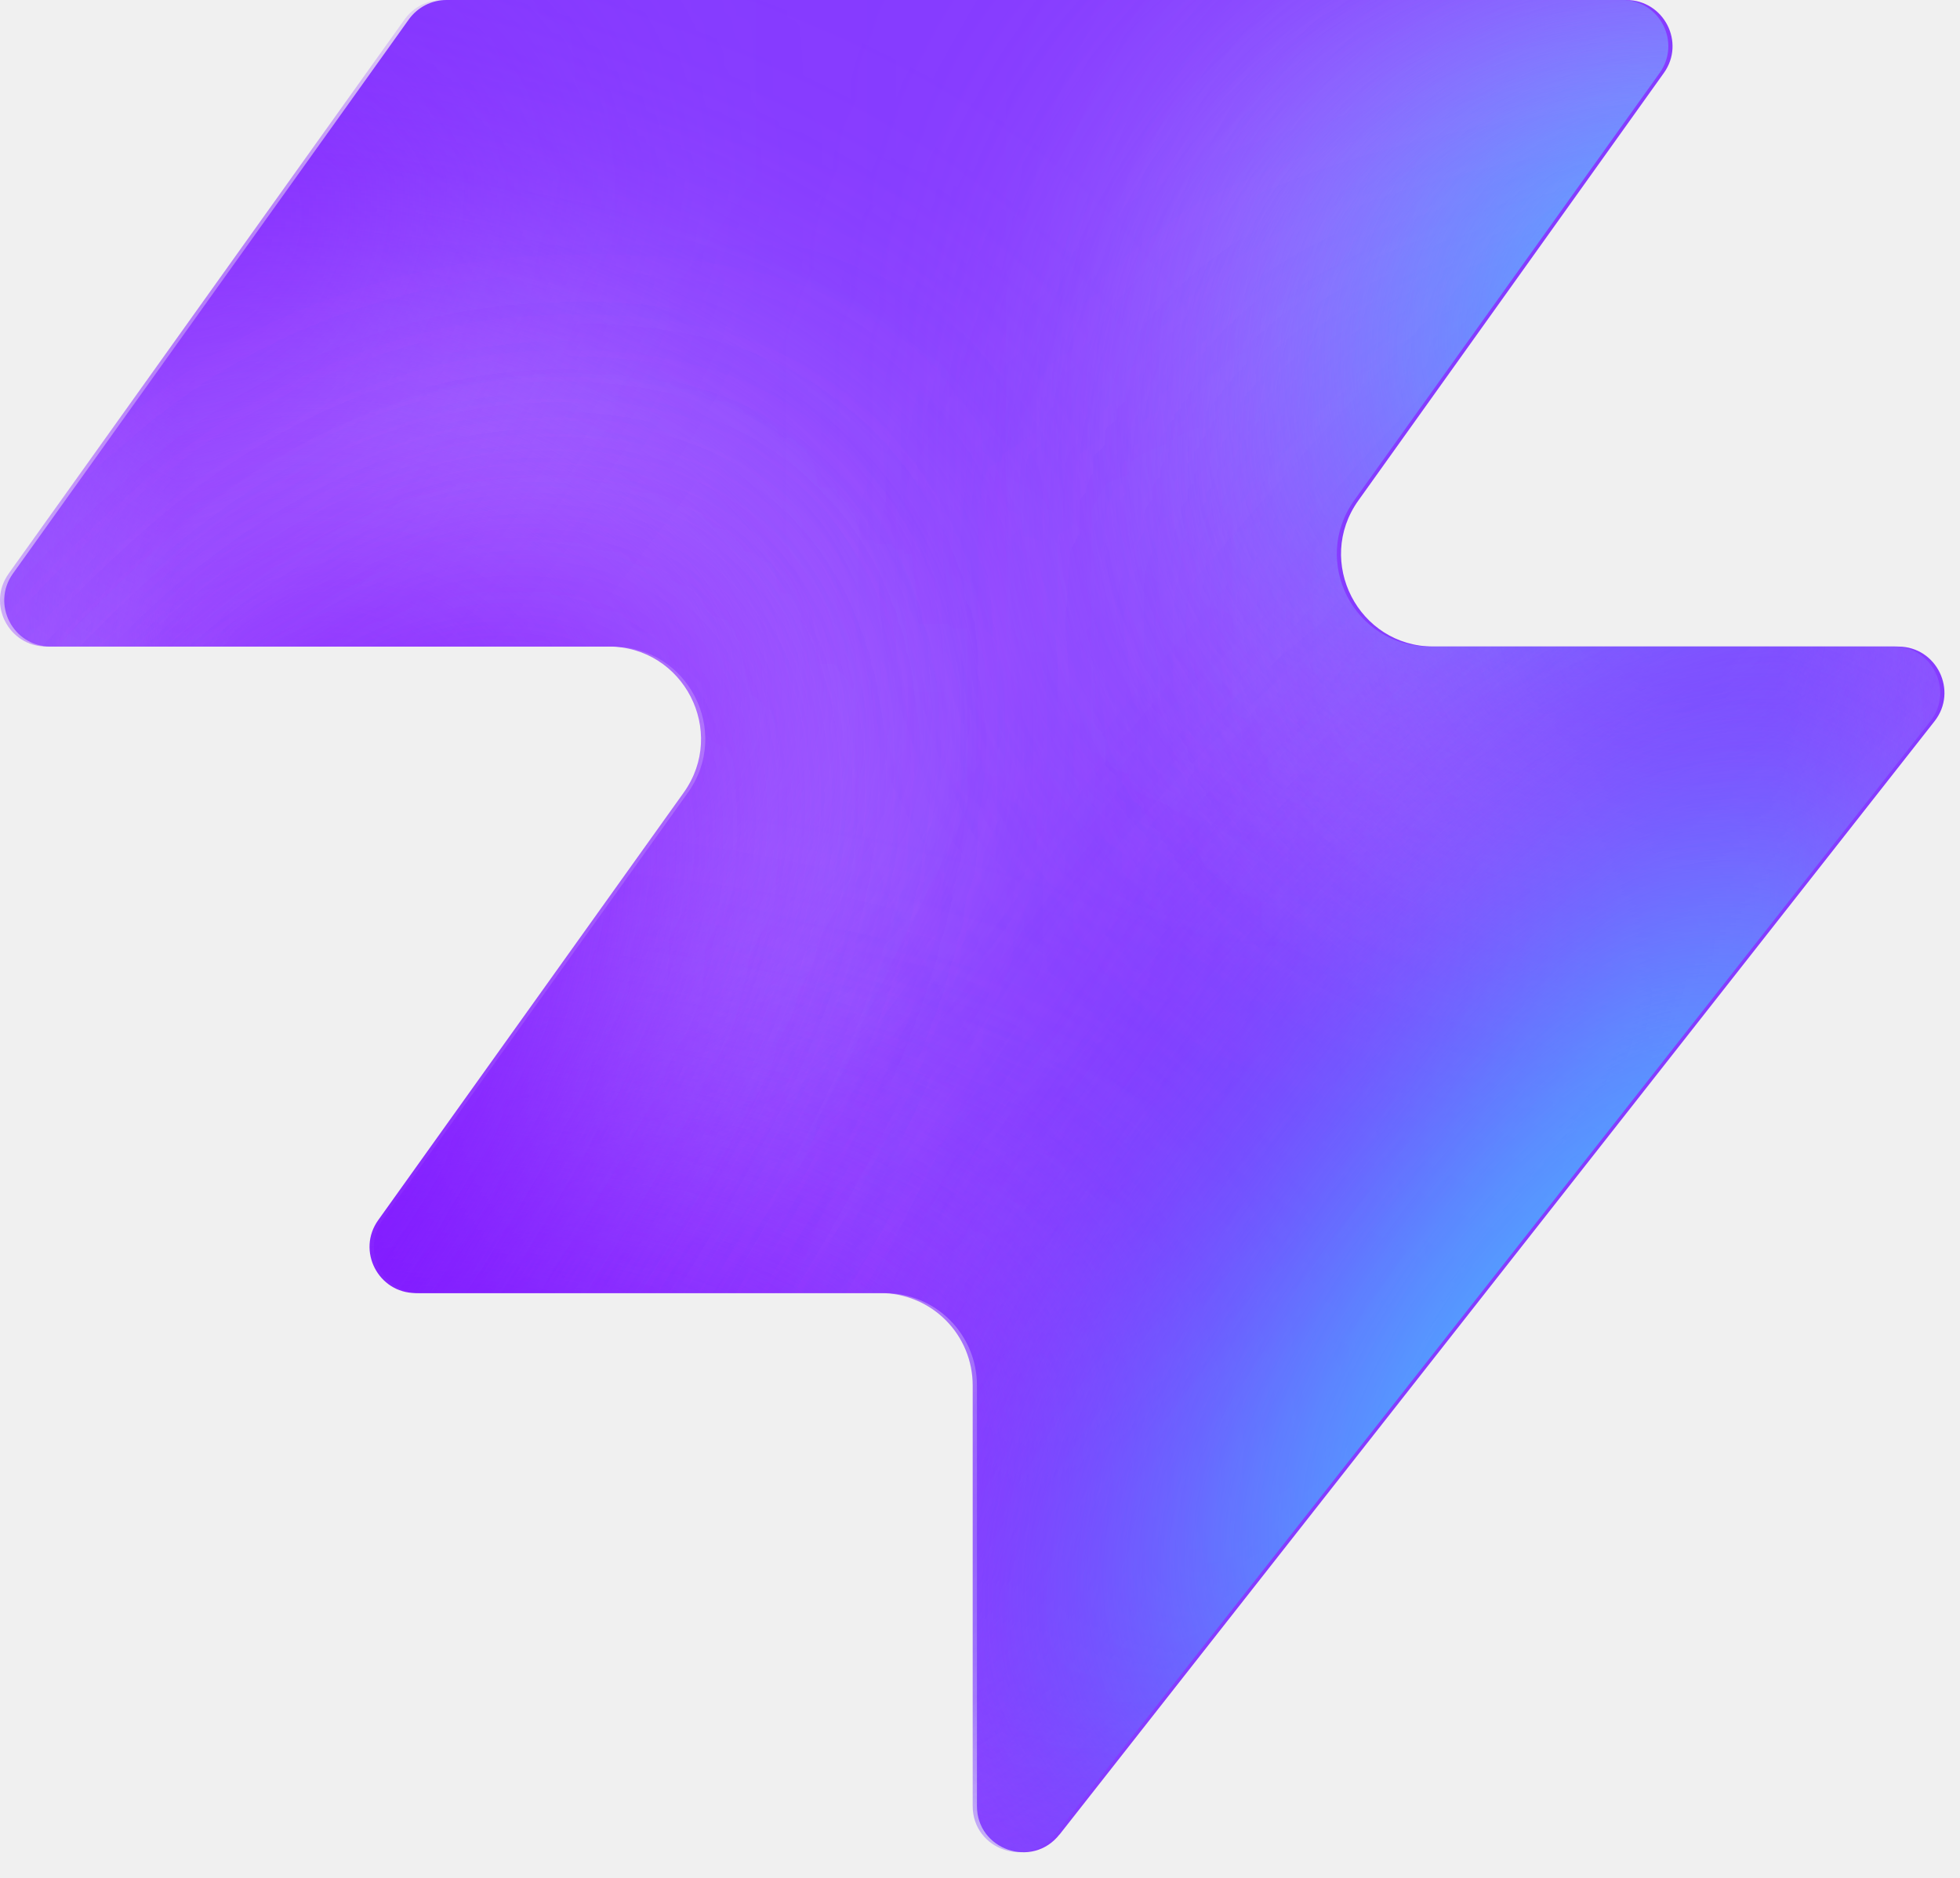
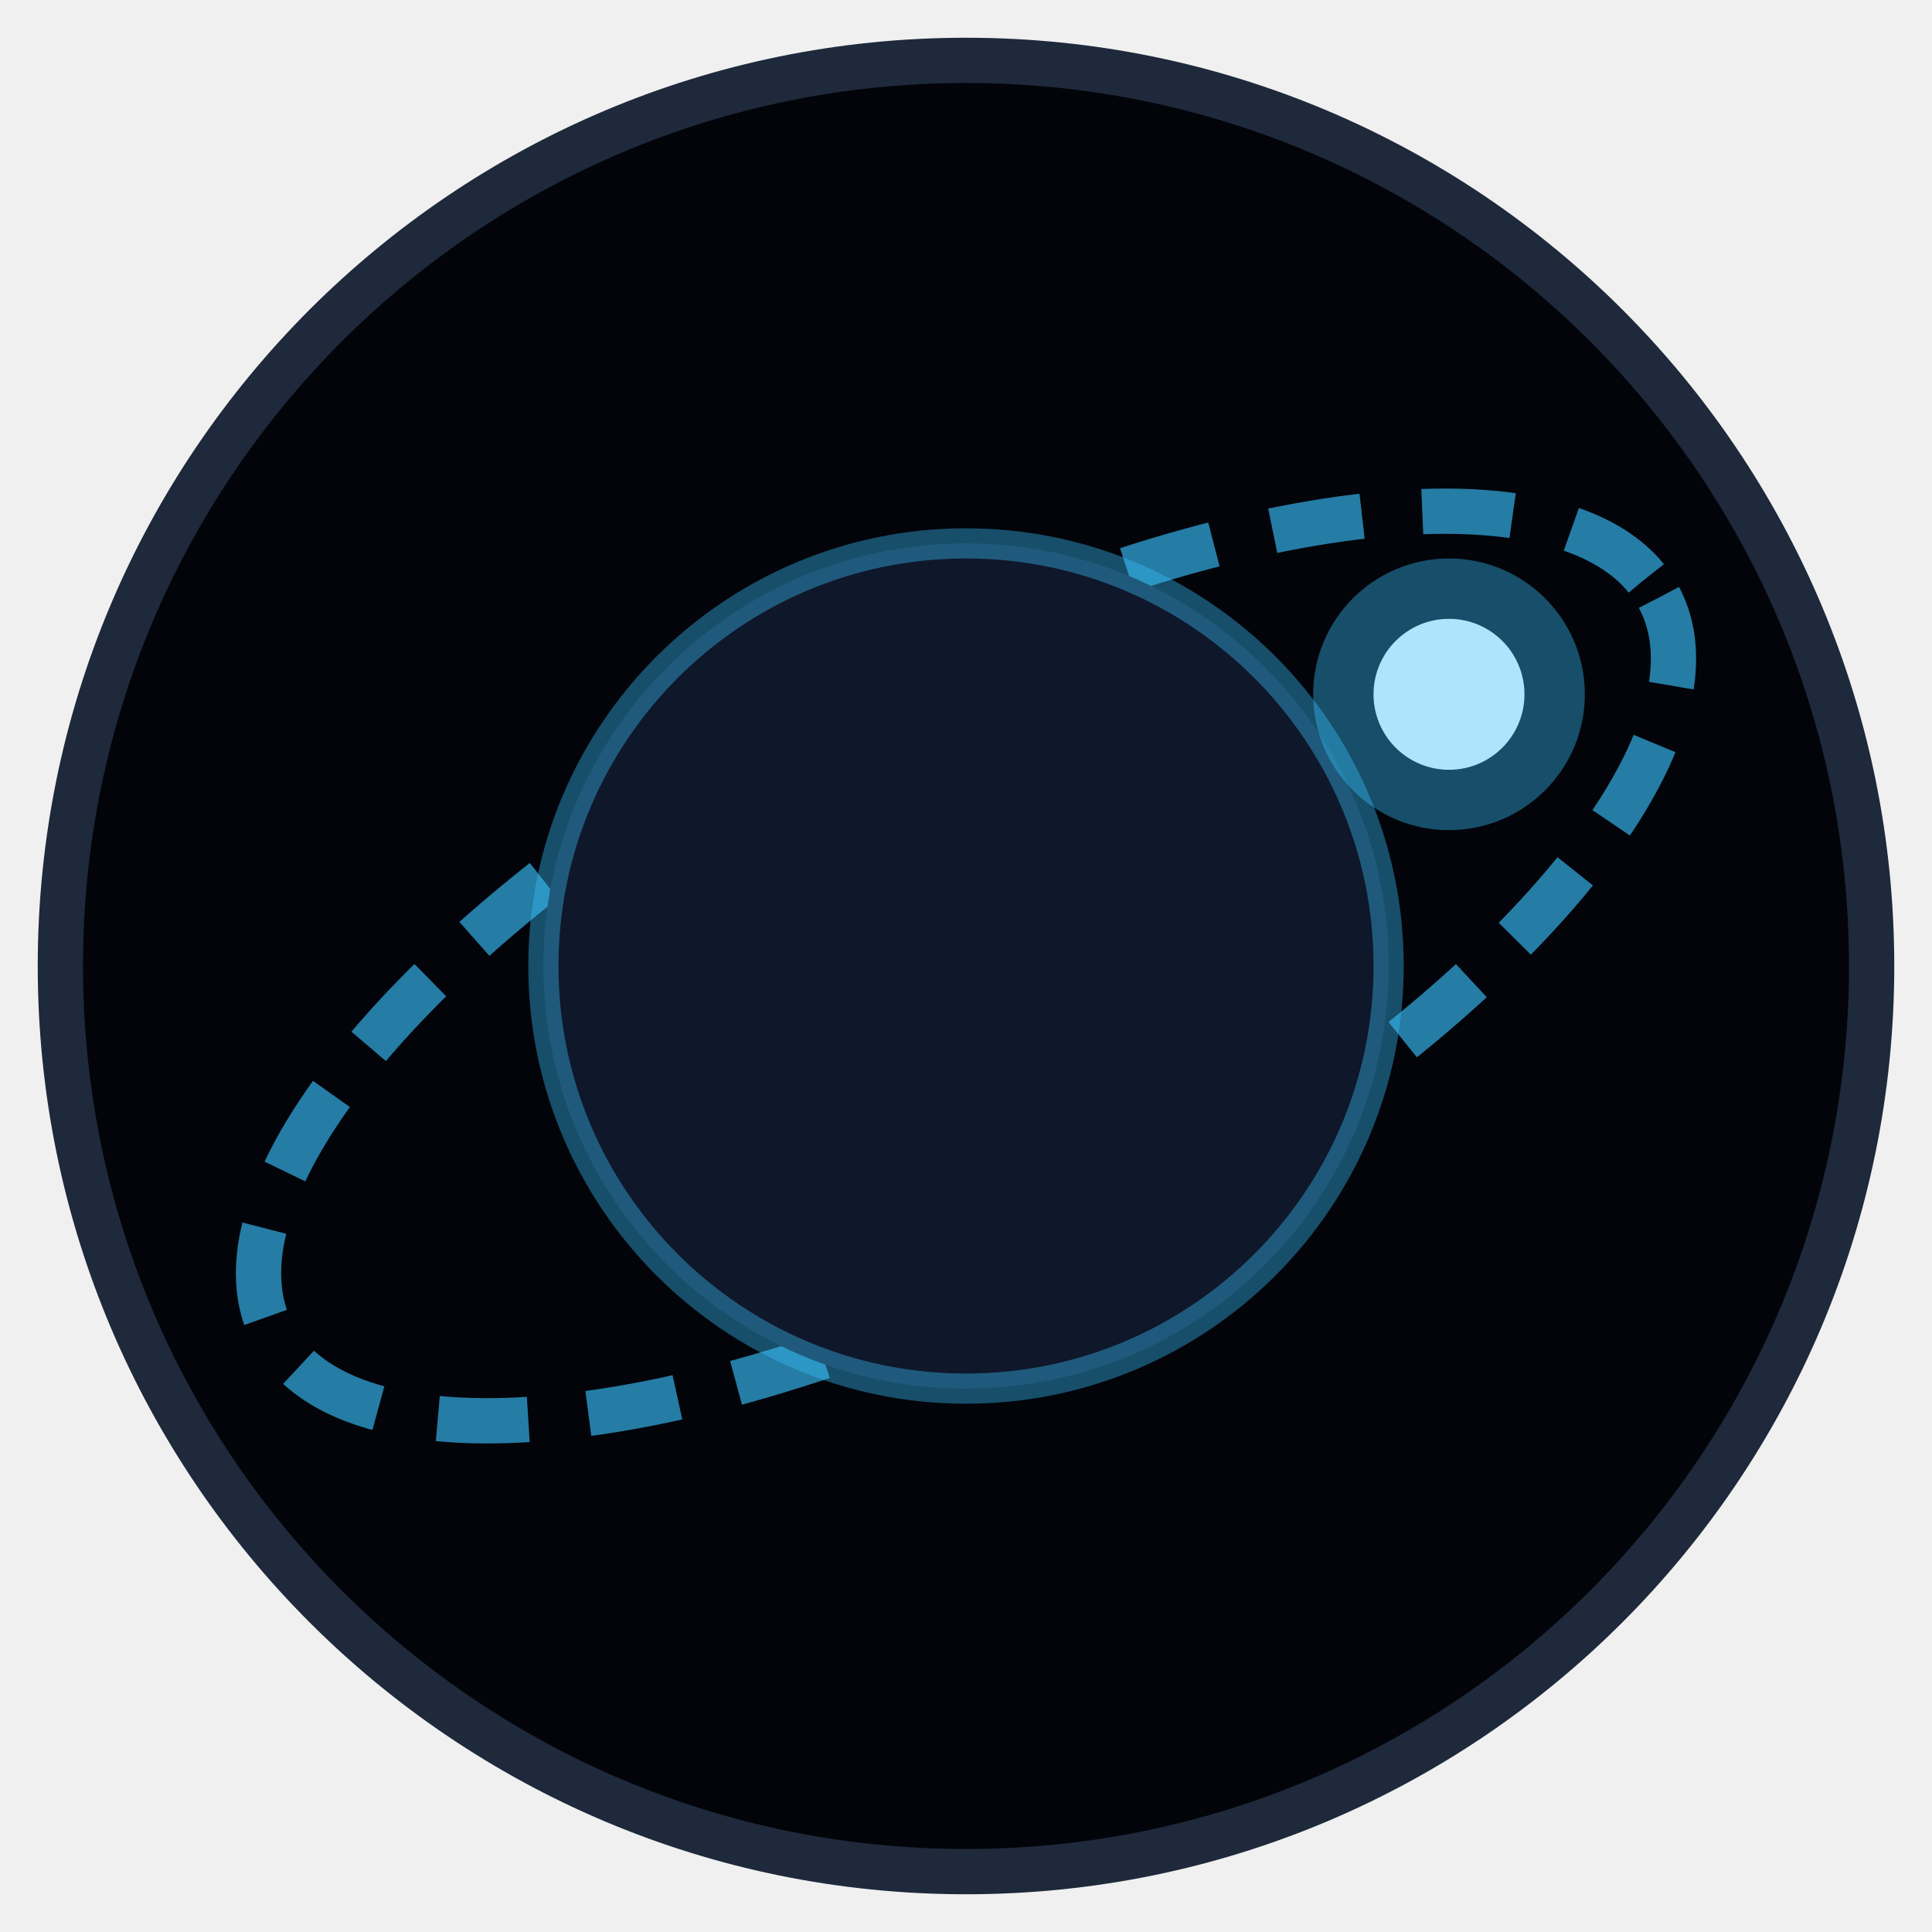
- <svg xmlns="http://www.w3.org/2000/svg" width="48" height="46" fill="none" viewBox="0 0 48 46">
-   <path fill="#863bff" d="M25.946 44.938c-.664.845-2.021.375-2.021-.698V33.937a2.26 2.26 0 0 0-2.262-2.262H10.287c-.92 0-1.456-1.04-.92-1.788l7.48-10.471c1.07-1.497 0-3.578-1.842-3.578H1.237c-.92 0-1.456-1.04-.92-1.788L10.013.474c.214-.297.556-.474.92-.474h28.894c.92 0 1.456 1.04.92 1.788l-7.48 10.471c-1.07 1.498 0 3.579 1.842 3.579h11.377c.943 0 1.473 1.088.89 1.83L25.947 44.94z" style="fill:#863bff;fill:color(display-p3 .525 .23 1);fill-opacity:1" />
-   <mask id="a" width="48" height="46" x="0" y="0" maskUnits="userSpaceOnUse" style="mask-type:alpha">
-     <path fill="#000" d="M25.842 44.938c-.664.844-2.021.375-2.021-.698V33.937a2.26 2.26 0 0 0-2.262-2.262H10.183c-.92 0-1.456-1.04-.92-1.788l7.48-10.471c1.07-1.498 0-3.579-1.842-3.579H1.133c-.92 0-1.456-1.04-.92-1.787L9.91.473c.214-.297.556-.474.92-.474h28.894c.92 0 1.456 1.04.92 1.788l-7.48 10.471c-1.07 1.498 0 3.578 1.842 3.578h11.377c.943 0 1.473 1.088.89 1.832L25.843 44.94z" style="fill:#000;fill-opacity:1" />
-   </mask>
-   <g mask="url(#a)">
-     <g filter="url(#b)">
-       <ellipse cx="5.508" cy="14.704" fill="#ede6ff" rx="5.508" ry="14.704" style="fill:#ede6ff;fill:color(display-p3 .927 .903 1);fill-opacity:1" transform="matrix(.00324 1 1 -.00324 -4.47 31.516)" />
-     </g>
-     <g filter="url(#c)">
-       <ellipse cx="10.399" cy="29.851" fill="#ede6ff" rx="10.399" ry="29.851" style="fill:#ede6ff;fill:color(display-p3 .927 .903 1);fill-opacity:1" transform="matrix(.00324 1 1 -.00324 -39.328 7.883)" />
-     </g>
-     <g filter="url(#d)">
-       <ellipse cx="5.508" cy="30.487" fill="#7e14ff" rx="5.508" ry="30.487" style="fill:#7e14ff;fill:color(display-p3 .492 .077 1);fill-opacity:1" transform="rotate(89.814 -25.913 -14.639)scale(1 -1)" />
-     </g>
-     <g filter="url(#e)">
-       <ellipse cx="5.508" cy="30.599" fill="#7e14ff" rx="5.508" ry="30.599" style="fill:#7e14ff;fill:color(display-p3 .492 .077 1);fill-opacity:1" transform="rotate(89.814 -32.644 -3.334)scale(1 -1)" />
-     </g>
-     <g filter="url(#f)">
-       <ellipse cx="5.508" cy="30.599" fill="#7e14ff" rx="5.508" ry="30.599" style="fill:#7e14ff;fill:color(display-p3 .492 .077 1);fill-opacity:1" transform="matrix(.00324 1 1 -.00324 -34.34 30.47)" />
-     </g>
-     <g filter="url(#g)">
-       <ellipse cx="14.072" cy="22.078" fill="#ede6ff" rx="14.072" ry="22.078" style="fill:#ede6ff;fill:color(display-p3 .927 .903 1);fill-opacity:1" transform="rotate(93.35 24.506 48.493)scale(-1 1)" />
-     </g>
-     <g filter="url(#h)">
-       <ellipse cx="3.47" cy="21.501" fill="#7e14ff" rx="3.47" ry="21.501" style="fill:#7e14ff;fill:color(display-p3 .492 .077 1);fill-opacity:1" transform="rotate(89.009 28.708 47.59)scale(-1 1)" />
-     </g>
-     <g filter="url(#i)">
-       <ellipse cx="3.47" cy="21.501" fill="#7e14ff" rx="3.47" ry="21.501" style="fill:#7e14ff;fill:color(display-p3 .492 .077 1);fill-opacity:1" transform="rotate(89.009 28.708 47.59)scale(-1 1)" />
-     </g>
-     <g filter="url(#j)">
-       <ellipse cx=".387" cy="8.972" fill="#7e14ff" rx="4.407" ry="29.108" style="fill:#7e14ff;fill:color(display-p3 .492 .077 1);fill-opacity:1" transform="rotate(39.51 .387 8.972)" />
-     </g>
-     <g filter="url(#k)">
-       <ellipse cx="47.523" cy="-6.092" fill="#7e14ff" rx="4.407" ry="29.108" style="fill:#7e14ff;fill:color(display-p3 .492 .077 1);fill-opacity:1" transform="rotate(37.892 47.523 -6.092)" />
-     </g>
-     <g filter="url(#l)">
-       <ellipse cx="41.412" cy="6.333" fill="#47bfff" rx="5.971" ry="9.665" style="fill:#47bfff;fill:color(display-p3 .28 .748 1);fill-opacity:1" transform="rotate(37.892 41.412 6.333)" />
-     </g>
-     <g filter="url(#m)">
-       <ellipse cx="-1.879" cy="38.332" fill="#7e14ff" rx="4.407" ry="29.108" style="fill:#7e14ff;fill:color(display-p3 .492 .077 1);fill-opacity:1" transform="rotate(37.892 -1.88 38.332)" />
-     </g>
-     <g filter="url(#n)">
-       <ellipse cx="-1.879" cy="38.332" fill="#7e14ff" rx="4.407" ry="29.108" style="fill:#7e14ff;fill:color(display-p3 .492 .077 1);fill-opacity:1" transform="rotate(37.892 -1.88 38.332)" />
-     </g>
-     <g filter="url(#o)">
-       <ellipse cx="35.651" cy="29.907" fill="#7e14ff" rx="4.407" ry="29.108" style="fill:#7e14ff;fill:color(display-p3 .492 .077 1);fill-opacity:1" transform="rotate(37.892 35.651 29.907)" />
-     </g>
-     <g filter="url(#p)">
-       <ellipse cx="38.418" cy="32.4" fill="#47bfff" rx="5.971" ry="15.297" style="fill:#47bfff;fill:color(display-p3 .28 .748 1);fill-opacity:1" transform="rotate(37.892 38.418 32.4)" />
-     </g>
-   </g>
-   <defs>
-     <filter id="b" width="60.045" height="41.654" x="-19.77" y="16.149" color-interpolation-filters="sRGB" filterUnits="userSpaceOnUse">
-       <feFlood flood-opacity="0" result="BackgroundImageFix" />
-       <feBlend in="SourceGraphic" in2="BackgroundImageFix" result="shape" />
-       <feGaussianBlur result="effect1_foregroundBlur_2002_17158" stdDeviation="7.659" />
-     </filter>
-     <filter id="c" width="90.34" height="51.437" x="-54.613" y="-7.533" color-interpolation-filters="sRGB" filterUnits="userSpaceOnUse">
-       <feFlood flood-opacity="0" result="BackgroundImageFix" />
-       <feBlend in="SourceGraphic" in2="BackgroundImageFix" result="shape" />
-       <feGaussianBlur result="effect1_foregroundBlur_2002_17158" stdDeviation="7.659" />
-     </filter>
-     <filter id="d" width="79.355" height="29.4" x="-49.64" y="2.03" color-interpolation-filters="sRGB" filterUnits="userSpaceOnUse">
-       <feFlood flood-opacity="0" result="BackgroundImageFix" />
-       <feBlend in="SourceGraphic" in2="BackgroundImageFix" result="shape" />
-       <feGaussianBlur result="effect1_foregroundBlur_2002_17158" stdDeviation="4.596" />
-     </filter>
-     <filter id="e" width="79.579" height="29.4" x="-45.045" y="20.029" color-interpolation-filters="sRGB" filterUnits="userSpaceOnUse">
-       <feFlood flood-opacity="0" result="BackgroundImageFix" />
-       <feBlend in="SourceGraphic" in2="BackgroundImageFix" result="shape" />
-       <feGaussianBlur result="effect1_foregroundBlur_2002_17158" stdDeviation="4.596" />
-     </filter>
-     <filter id="f" width="79.579" height="29.4" x="-43.513" y="21.178" color-interpolation-filters="sRGB" filterUnits="userSpaceOnUse">
-       <feFlood flood-opacity="0" result="BackgroundImageFix" />
-       <feBlend in="SourceGraphic" in2="BackgroundImageFix" result="shape" />
-       <feGaussianBlur result="effect1_foregroundBlur_2002_17158" stdDeviation="4.596" />
-     </filter>
-     <filter id="g" width="74.749" height="58.852" x="15.756" y="-17.901" color-interpolation-filters="sRGB" filterUnits="userSpaceOnUse">
-       <feFlood flood-opacity="0" result="BackgroundImageFix" />
-       <feBlend in="SourceGraphic" in2="BackgroundImageFix" result="shape" />
-       <feGaussianBlur result="effect1_foregroundBlur_2002_17158" stdDeviation="7.659" />
-     </filter>
-     <filter id="h" width="61.377" height="25.362" x="23.548" y="2.284" color-interpolation-filters="sRGB" filterUnits="userSpaceOnUse">
-       <feFlood flood-opacity="0" result="BackgroundImageFix" />
-       <feBlend in="SourceGraphic" in2="BackgroundImageFix" result="shape" />
-       <feGaussianBlur result="effect1_foregroundBlur_2002_17158" stdDeviation="4.596" />
-     </filter>
-     <filter id="i" width="61.377" height="25.362" x="23.548" y="2.284" color-interpolation-filters="sRGB" filterUnits="userSpaceOnUse">
-       <feFlood flood-opacity="0" result="BackgroundImageFix" />
-       <feBlend in="SourceGraphic" in2="BackgroundImageFix" result="shape" />
-       <feGaussianBlur result="effect1_foregroundBlur_2002_17158" stdDeviation="4.596" />
-     </filter>
-     <filter id="j" width="56.045" height="63.649" x="-27.636" y="-22.853" color-interpolation-filters="sRGB" filterUnits="userSpaceOnUse">
-       <feFlood flood-opacity="0" result="BackgroundImageFix" />
-       <feBlend in="SourceGraphic" in2="BackgroundImageFix" result="shape" />
-       <feGaussianBlur result="effect1_foregroundBlur_2002_17158" stdDeviation="4.596" />
-     </filter>
-     <filter id="k" width="54.814" height="64.646" x="20.116" y="-38.415" color-interpolation-filters="sRGB" filterUnits="userSpaceOnUse">
-       <feFlood flood-opacity="0" result="BackgroundImageFix" />
-       <feBlend in="SourceGraphic" in2="BackgroundImageFix" result="shape" />
-       <feGaussianBlur result="effect1_foregroundBlur_2002_17158" stdDeviation="4.596" />
-     </filter>
-     <filter id="l" width="33.541" height="35.313" x="24.641" y="-11.323" color-interpolation-filters="sRGB" filterUnits="userSpaceOnUse">
-       <feFlood flood-opacity="0" result="BackgroundImageFix" />
-       <feBlend in="SourceGraphic" in2="BackgroundImageFix" result="shape" />
-       <feGaussianBlur result="effect1_foregroundBlur_2002_17158" stdDeviation="4.596" />
-     </filter>
-     <filter id="m" width="54.814" height="64.646" x="-29.286" y="6.009" color-interpolation-filters="sRGB" filterUnits="userSpaceOnUse">
-       <feFlood flood-opacity="0" result="BackgroundImageFix" />
-       <feBlend in="SourceGraphic" in2="BackgroundImageFix" result="shape" />
-       <feGaussianBlur result="effect1_foregroundBlur_2002_17158" stdDeviation="4.596" />
-     </filter>
-     <filter id="n" width="54.814" height="64.646" x="-29.286" y="6.009" color-interpolation-filters="sRGB" filterUnits="userSpaceOnUse">
-       <feFlood flood-opacity="0" result="BackgroundImageFix" />
-       <feBlend in="SourceGraphic" in2="BackgroundImageFix" result="shape" />
-       <feGaussianBlur result="effect1_foregroundBlur_2002_17158" stdDeviation="4.596" />
-     </filter>
-     <filter id="o" width="54.814" height="64.646" x="8.244" y="-2.416" color-interpolation-filters="sRGB" filterUnits="userSpaceOnUse">
-       <feFlood flood-opacity="0" result="BackgroundImageFix" />
-       <feBlend in="SourceGraphic" in2="BackgroundImageFix" result="shape" />
-       <feGaussianBlur result="effect1_foregroundBlur_2002_17158" stdDeviation="4.596" />
-     </filter>
-     <filter id="p" width="39.409" height="43.623" x="18.713" y="10.588" color-interpolation-filters="sRGB" filterUnits="userSpaceOnUse">
-       <feFlood flood-opacity="0" result="BackgroundImageFix" />
-       <feBlend in="SourceGraphic" in2="BackgroundImageFix" result="shape" />
-       <feGaussianBlur result="effect1_foregroundBlur_2002_17158" stdDeviation="4.596" />
-     </filter>
-   </defs>
+ <svg xmlns="http://www.w3.org/2000/svg" viewBox="0 0 64 64" fill="none">
+   <circle cx="32" cy="32" r="30" fill="#02040a" stroke="#1e293b" stroke-width="1.5" />
+   <ellipse cx="32" cy="32" rx="26" ry="10" transform="rotate(-28 32 32)" stroke="#38bdf8" stroke-width="1.5" stroke-dasharray="3 2" opacity="0.65" />
+   <circle cx="32" cy="32" r="14" fill="#0f172a" />
+   <path d="M32 18 A 14 14 0 0 1 46 32 A 14 14 0 0 0 32 18 Z" fill="#38bdf8" opacity="0.9" />
+   <circle cx="32" cy="32" r="14" stroke="#38bdf8" stroke-width="1" opacity="0.4" />
+   <circle cx="48" cy="23" r="2.5" fill="#ffffff" />
+   <circle cx="48" cy="23" r="4.5" fill="#38bdf8" opacity="0.4" />
</svg>
